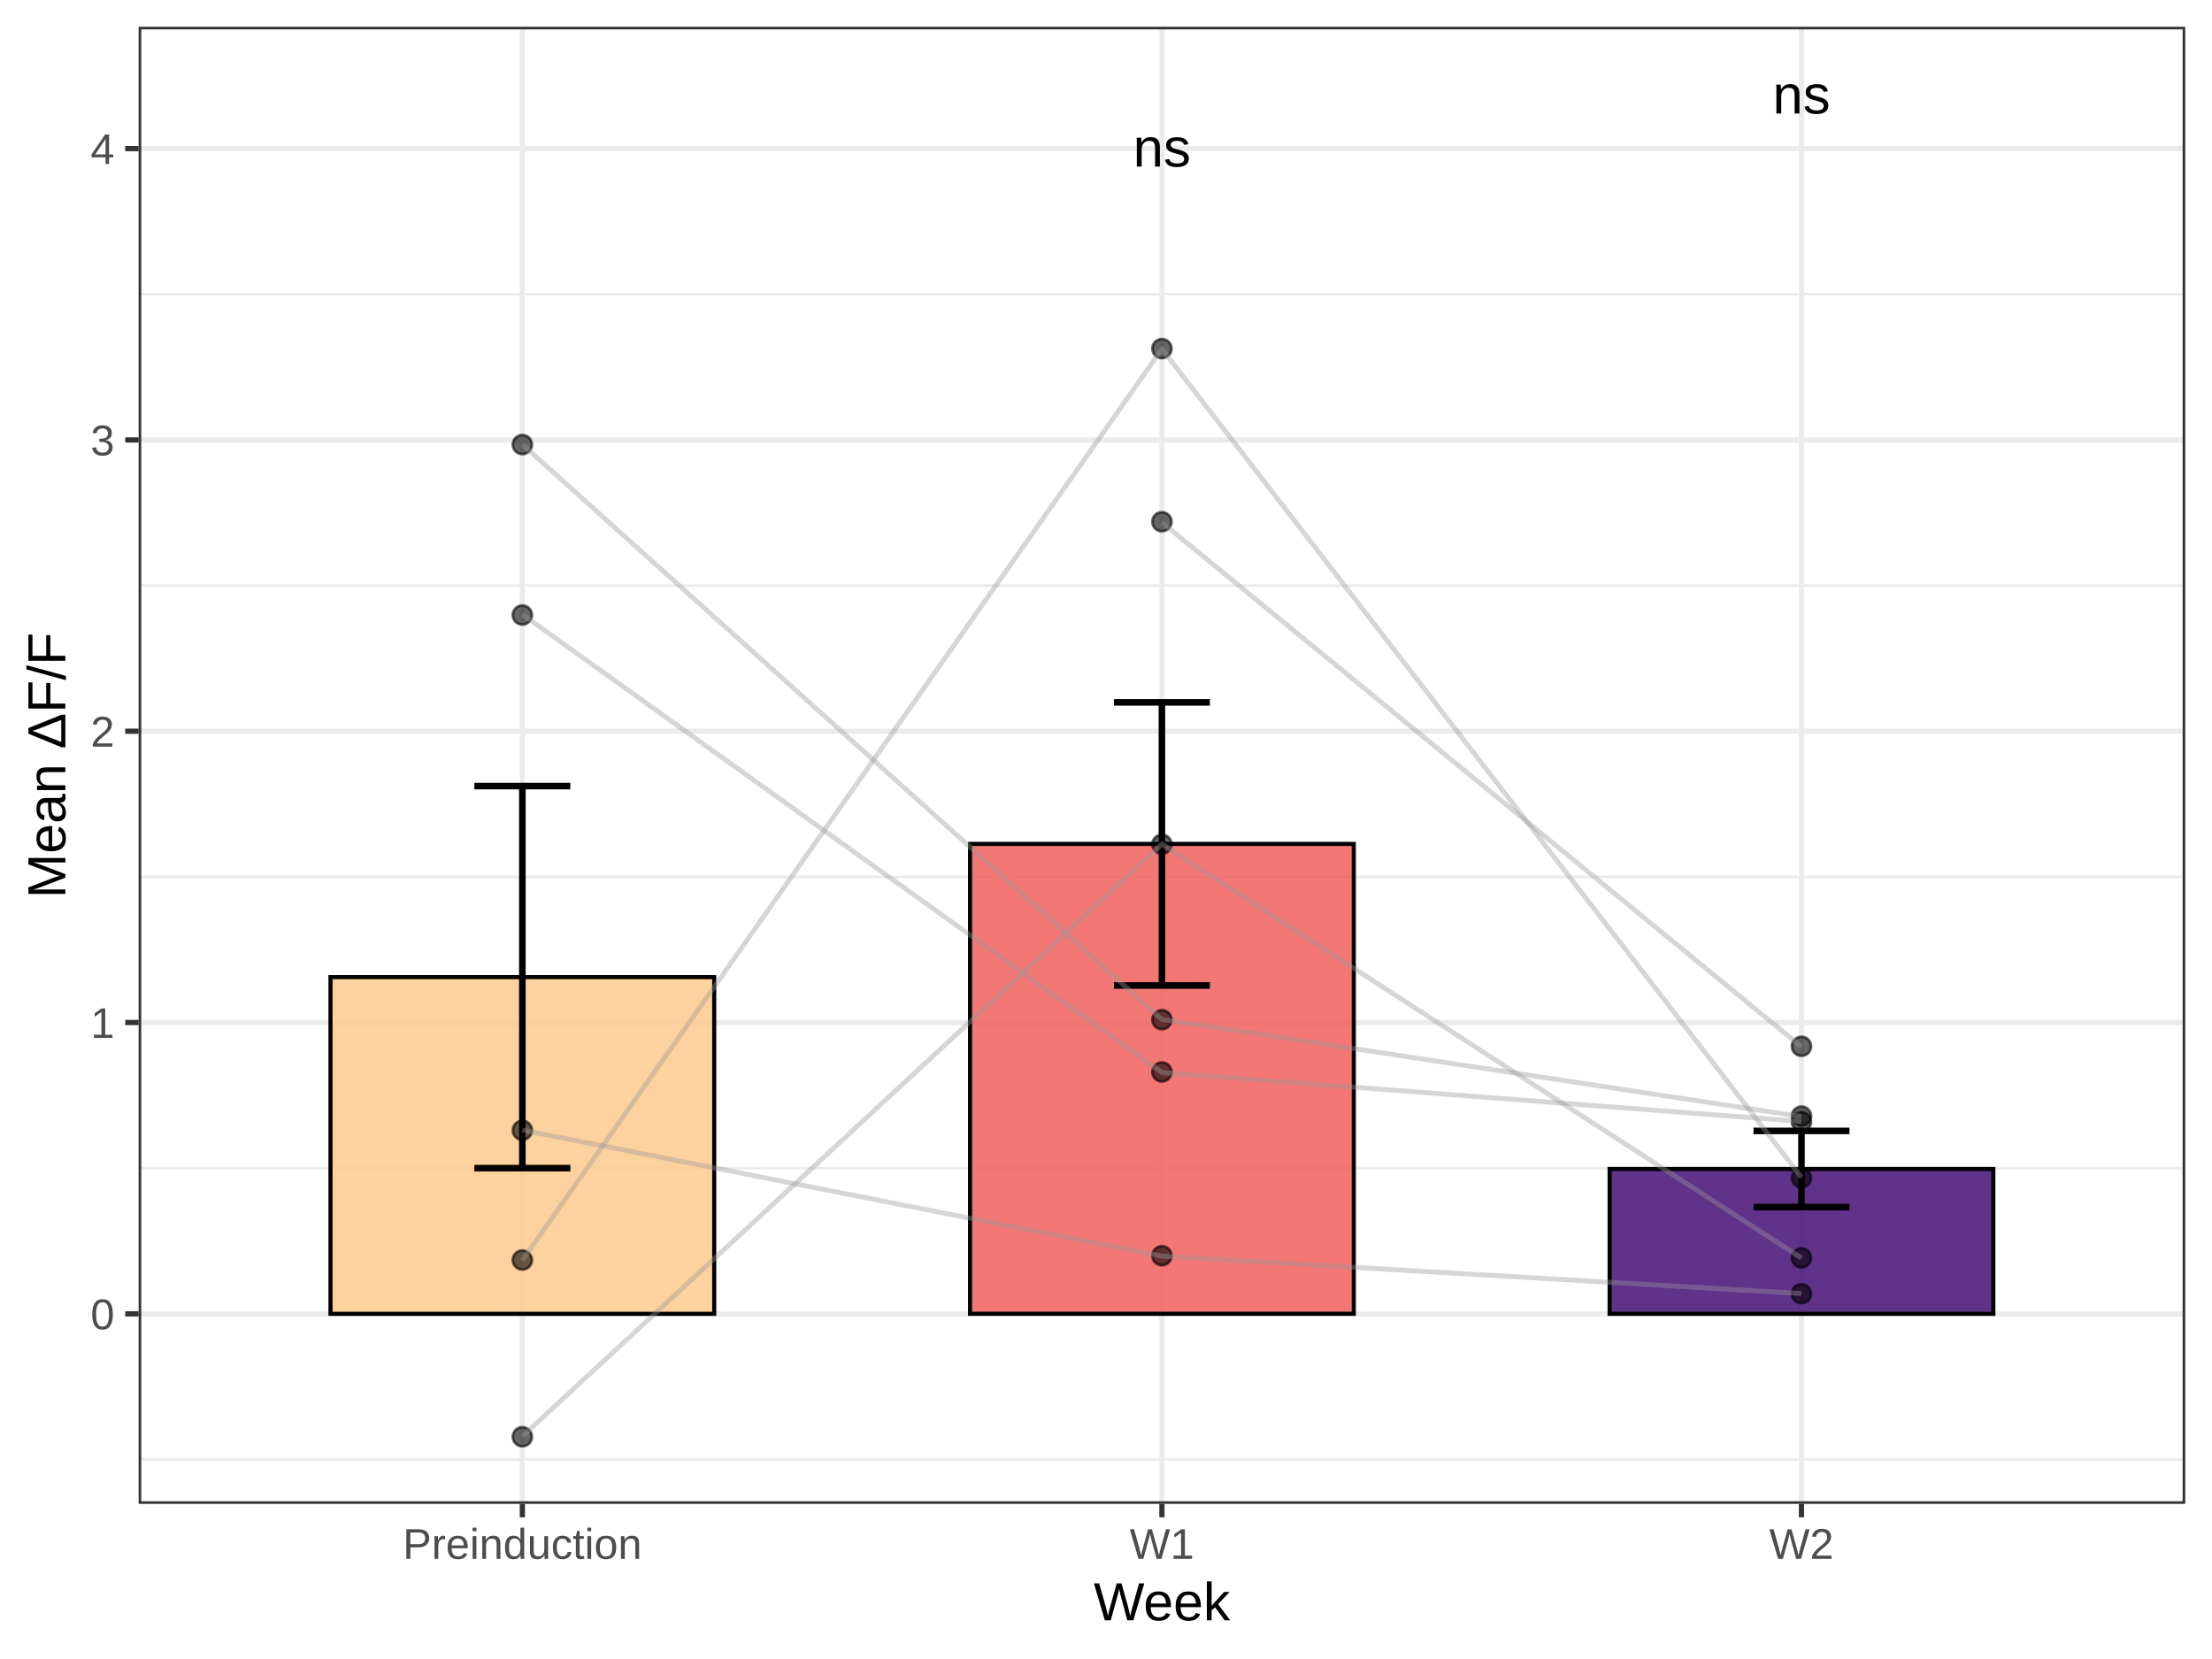
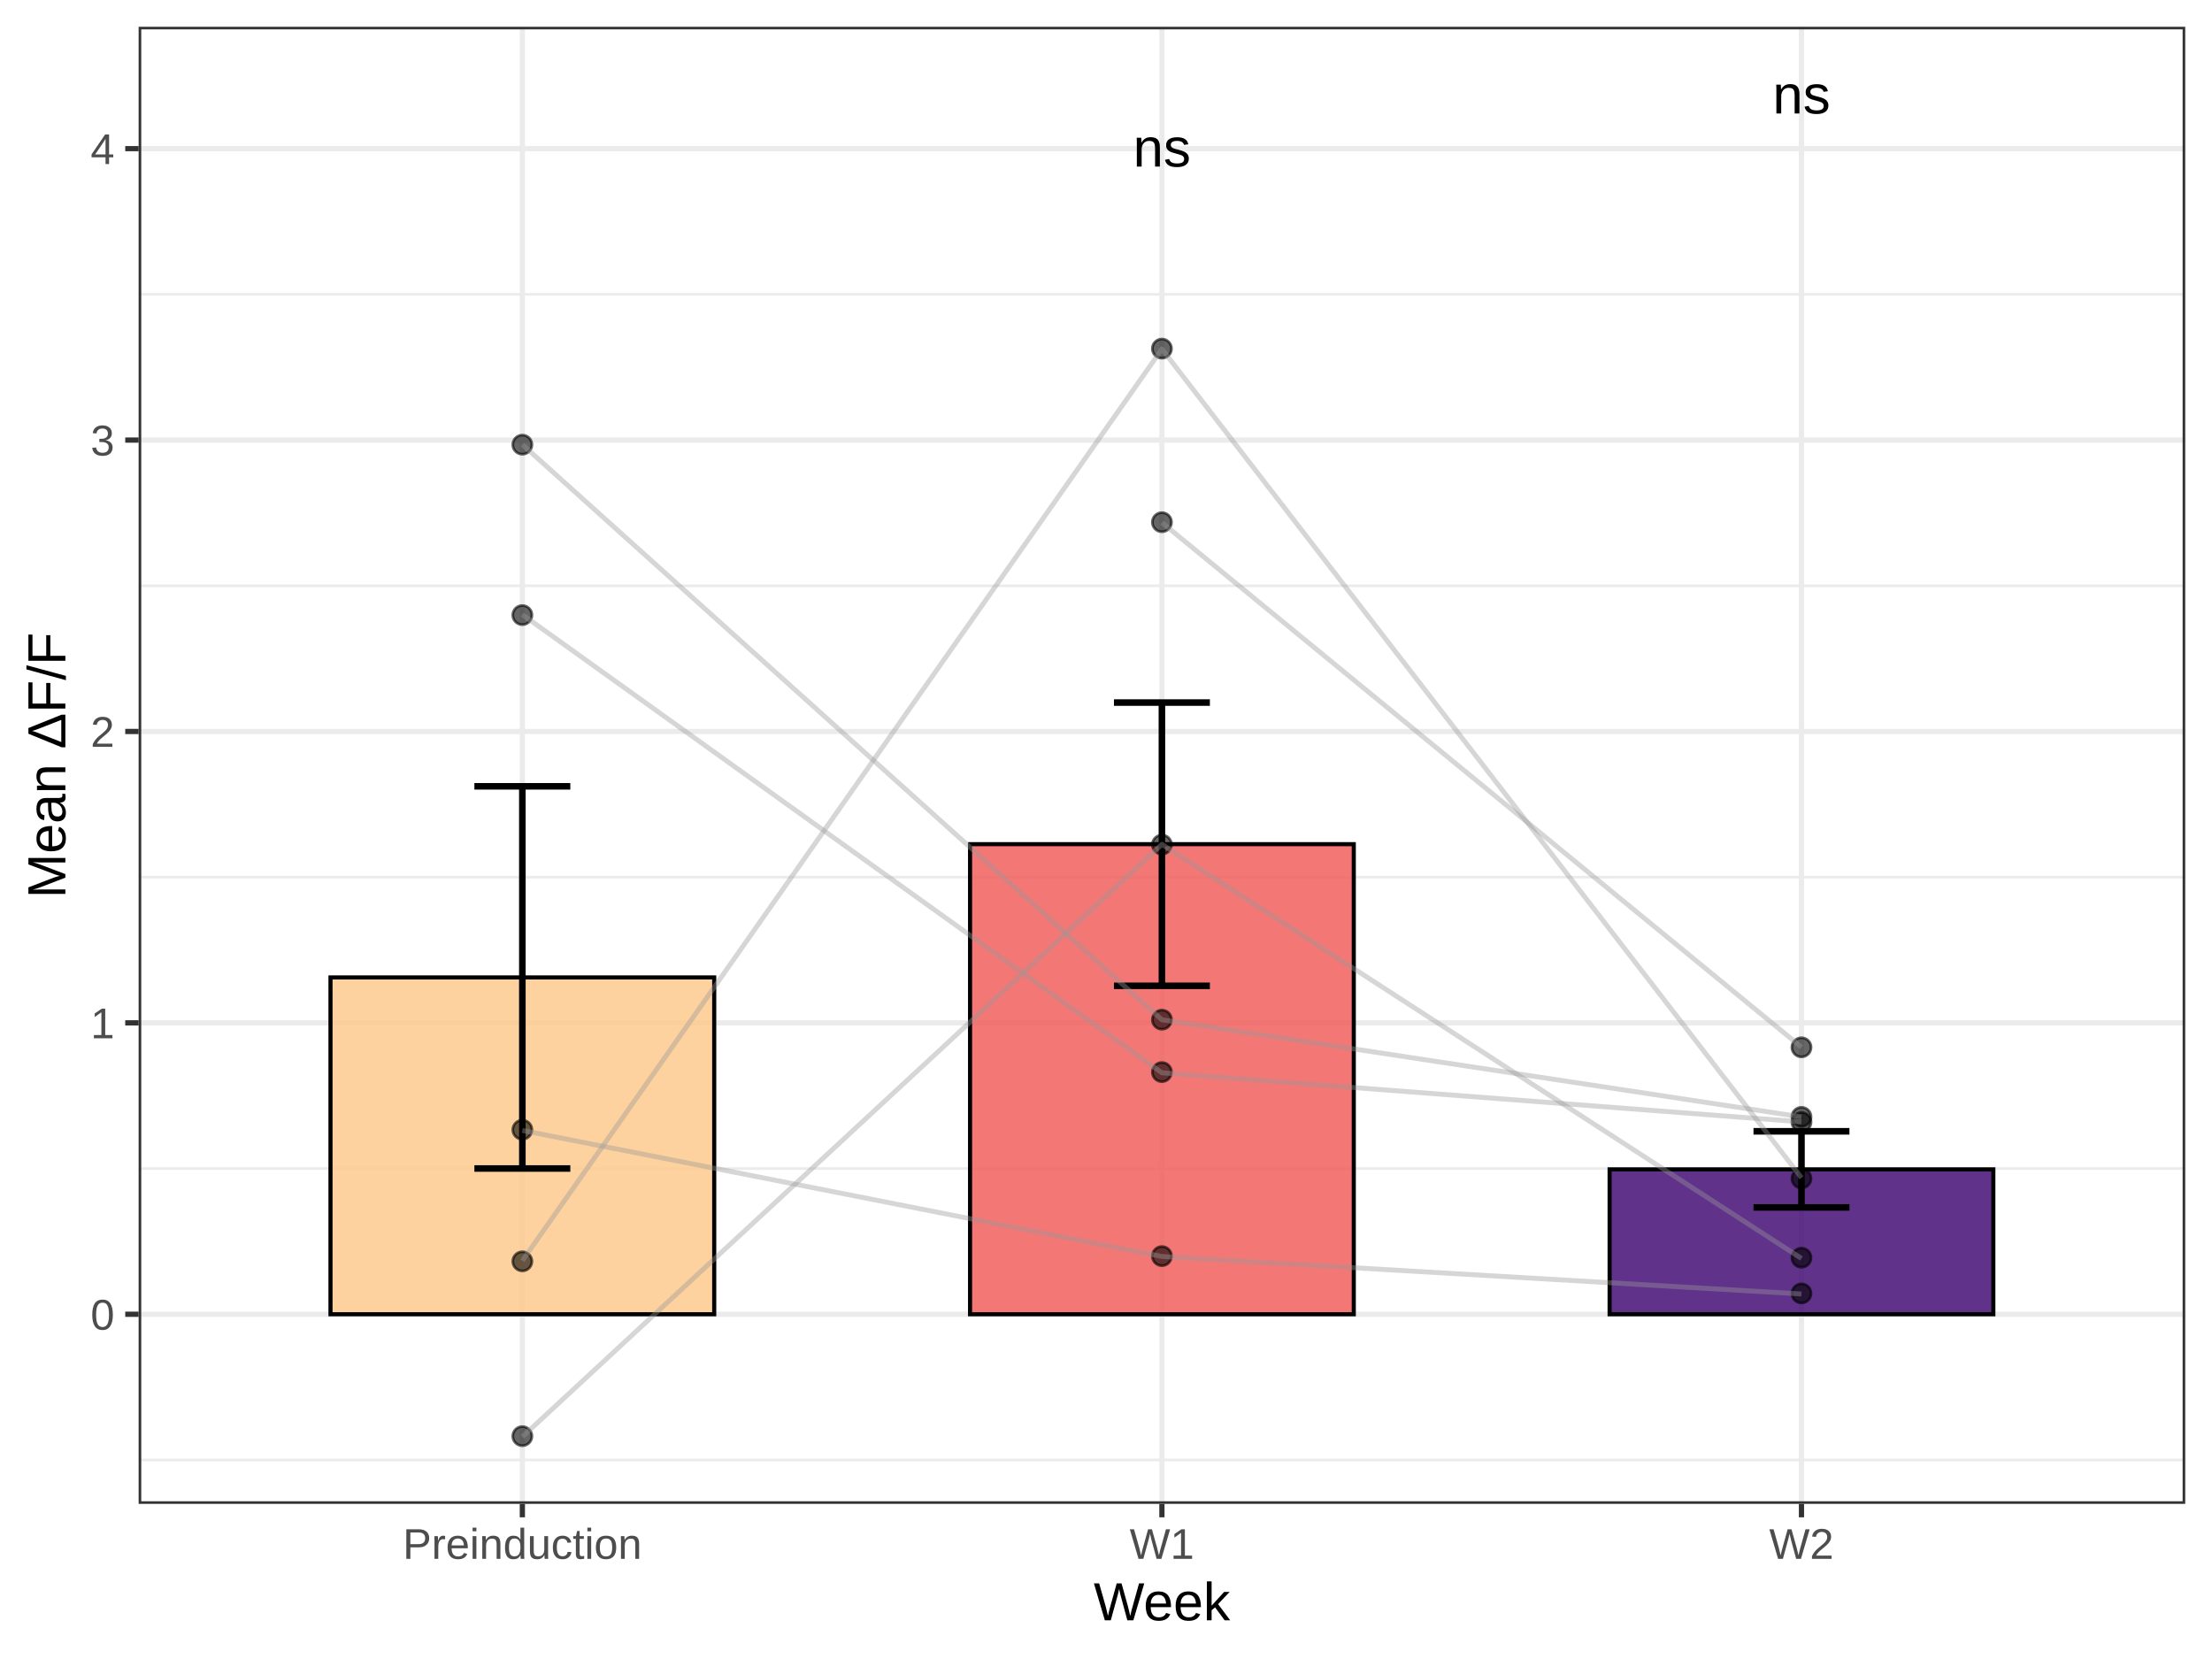
<svg xmlns="http://www.w3.org/2000/svg" class="svglite" width="576.00pt" height="432.00pt" viewBox="0 0 576.00 432.00">
  <defs>
    <style type="text/css">
    .svglite line, .svglite polyline, .svglite polygon, .svglite path, .svglite rect, .svglite circle {
      fill: none;
      stroke: #000000;
      stroke-linecap: round;
      stroke-linejoin: round;
      stroke-miterlimit: 10.00;
    }
    .svglite text {
      white-space: pre;
    }
  </style>
  </defs>
  <rect width="100%" height="100%" style="stroke: none; fill: #FFFFFF;" />
  <defs>
    <clipPath id="cpMC4wMHw1NzYuMDB8MC4wMHw0MzIuMDA=">
      <rect x="0.00" y="0.00" width="576.00" height="432.00" />
    </clipPath>
  </defs>
  <g clip-path="url(#cpMC4wMHw1NzYuMDB8MC4wMHw0MzIuMDA=)">
    <rect x="0.00" y="0.00" width="576.00" height="432.00" style="stroke-width: 1.36; stroke: #FFFFFF; fill: #FFFFFF;" />
  </g>
  <defs>
    <clipPath id="cpMzYuMTB8NTY5LjAzfDYuOTd8MzkxLjYy">
      <rect x="36.10" y="6.97" width="532.93" height="384.64" />
    </clipPath>
  </defs>
  <g clip-path="url(#cpMzYuMTB8NTY5LjAzfDYuOTd8MzkxLjYy)">
    <rect x="36.10" y="6.97" width="532.93" height="384.64" style="stroke-width: 1.36; stroke: none; fill: #FFFFFF;" />
-     <polyline points="36.10,380.05 569.03,380.05 " style="stroke-width: 0.68; stroke: #EBEBEB; stroke-linecap: butt;" />
-     <polyline points="36.10,304.19 569.03,304.19 " style="stroke-width: 0.68; stroke: #EBEBEB; stroke-linecap: butt;" />
-     <polyline points="36.10,228.34 569.03,228.34 " style="stroke-width: 0.68; stroke: #EBEBEB; stroke-linecap: butt;" />
-     <polyline points="36.10,152.48 569.03,152.48 " style="stroke-width: 0.68; stroke: #EBEBEB; stroke-linecap: butt;" />
-     <polyline points="36.10,76.63 569.03,76.63 " style="stroke-width: 0.68; stroke: #EBEBEB; stroke-linecap: butt;" />
-     <polyline points="36.10,342.12 569.03,342.12 " style="stroke-width: 1.36; stroke: #EBEBEB; stroke-linecap: butt;" />
-     <polyline points="36.10,266.26 569.03,266.26 " style="stroke-width: 1.36; stroke: #EBEBEB; stroke-linecap: butt;" />
-     <polyline points="36.10,190.41 569.03,190.41 " style="stroke-width: 1.36; stroke: #EBEBEB; stroke-linecap: butt;" />
-     <polyline points="36.10,114.56 569.03,114.56 " style="stroke-width: 1.36; stroke: #EBEBEB; stroke-linecap: butt;" />
-     <polyline points="36.10,38.70 569.03,38.70 " style="stroke-width: 1.36; stroke: #EBEBEB; stroke-linecap: butt;" />
+     <polyline points="36.10,380.17 569.03,380.17 " style="stroke-width: 0.68; stroke: #EBEBEB; stroke-linecap: butt;" />
+     <polyline points="36.10,304.29 569.03,304.29 " style="stroke-width: 0.68; stroke: #EBEBEB; stroke-linecap: butt;" />
+     <polyline points="36.10,228.41 569.03,228.41 " style="stroke-width: 0.68; stroke: #EBEBEB; stroke-linecap: butt;" />
+     <polyline points="36.10,152.53 569.03,152.53 " style="stroke-width: 0.68; stroke: #EBEBEB; stroke-linecap: butt;" />
+     <polyline points="36.10,76.65 569.03,76.65 " style="stroke-width: 0.68; stroke: #EBEBEB; stroke-linecap: butt;" />
+     <polyline points="36.10,342.23 569.03,342.23 " style="stroke-width: 1.36; stroke: #EBEBEB; stroke-linecap: butt;" />
+     <polyline points="36.10,266.35 569.03,266.35 " style="stroke-width: 1.36; stroke: #EBEBEB; stroke-linecap: butt;" />
+     <polyline points="36.10,190.47 569.03,190.47 " style="stroke-width: 1.36; stroke: #EBEBEB; stroke-linecap: butt;" />
+     <polyline points="36.10,114.59 569.03,114.59 " style="stroke-width: 1.36; stroke: #EBEBEB; stroke-linecap: butt;" />
+     <polyline points="36.10,38.71 569.03,38.71 " style="stroke-width: 1.36; stroke: #EBEBEB; stroke-linecap: butt;" />
    <polyline points="136.02,391.62 136.02,6.97 " style="stroke-width: 1.36; stroke: #EBEBEB; stroke-linecap: butt;" />
    <polyline points="302.56,391.62 302.56,6.97 " style="stroke-width: 1.36; stroke: #EBEBEB; stroke-linecap: butt;" />
    <polyline points="469.10,391.62 469.10,6.97 " style="stroke-width: 1.36; stroke: #EBEBEB; stroke-linecap: butt;" />
-     <rect x="86.06" y="254.44" width="99.92" height="87.68" style="stroke-width: 1.07; stroke-linecap: butt; stroke-linejoin: miter; fill: #FECA8D; fill-opacity: 0.85;" />
-     <rect x="252.60" y="219.75" width="99.92" height="122.36" style="stroke-width: 1.07; stroke-linecap: butt; stroke-linejoin: miter; fill: #F1605D; fill-opacity: 0.85;" />
-     <rect x="419.14" y="304.40" width="99.92" height="37.72" style="stroke-width: 1.07; stroke-linecap: butt; stroke-linejoin: miter; fill: #440F76; fill-opacity: 0.85;" />
-     <polyline points="123.53,204.70 148.51,204.70 " style="stroke-width: 1.71; stroke-linecap: butt;" />
-     <polyline points="136.02,204.70 136.02,304.18 " style="stroke-width: 1.71; stroke-linecap: butt;" />
-     <polyline points="123.53,304.18 148.51,304.18 " style="stroke-width: 1.71; stroke-linecap: butt;" />
-     <polyline points="290.07,182.89 315.05,182.89 " style="stroke-width: 1.71; stroke-linecap: butt;" />
-     <polyline points="302.56,182.89 302.56,256.62 " style="stroke-width: 1.71; stroke-linecap: butt;" />
-     <polyline points="290.07,256.62 315.05,256.62 " style="stroke-width: 1.71; stroke-linecap: butt;" />
-     <polyline points="456.61,294.49 481.59,294.49 " style="stroke-width: 1.71; stroke-linecap: butt;" />
-     <polyline points="469.10,294.49 469.10,314.31 " style="stroke-width: 1.71; stroke-linecap: butt;" />
-     <polyline points="456.61,314.31 481.59,314.31 " style="stroke-width: 1.71; stroke-linecap: butt;" />
-     <circle cx="136.02" cy="374.13" r="2.49" style="stroke-width: 0.71; stroke: #000000; stroke-opacity: 0.60; fill: #000000; fill-opacity: 0.60;" />
-     <circle cx="136.02" cy="328.11" r="2.49" style="stroke-width: 0.71; stroke: #000000; stroke-opacity: 0.60; fill: #000000; fill-opacity: 0.60;" />
-     <circle cx="136.02" cy="160.15" r="2.49" style="stroke-width: 0.71; stroke: #000000; stroke-opacity: 0.60; fill: #000000; fill-opacity: 0.60;" />
-     <circle cx="136.02" cy="115.77" r="2.49" style="stroke-width: 0.71; stroke: #000000; stroke-opacity: 0.60; fill: #000000; fill-opacity: 0.60;" />
-     <circle cx="136.02" cy="294.33" r="2.49" style="stroke-width: 0.71; stroke: #000000; stroke-opacity: 0.60; fill: #000000; fill-opacity: 0.60;" />
-     <circle cx="302.56" cy="219.85" r="2.49" style="stroke-width: 0.71; stroke: #000000; stroke-opacity: 0.60; fill: #000000; fill-opacity: 0.60;" />
+     <rect x="86.06" y="254.52" width="99.92" height="87.71" style="stroke-width: 1.07; stroke-linecap: butt; stroke-linejoin: miter; fill: #FECA8D; fill-opacity: 0.85;" />
+     <rect x="252.60" y="219.82" width="99.92" height="122.41" style="stroke-width: 1.07; stroke-linecap: butt; stroke-linejoin: miter; fill: #F1605D; fill-opacity: 0.85;" />
+     <rect x="419.14" y="304.50" width="99.92" height="37.73" style="stroke-width: 1.07; stroke-linecap: butt; stroke-linejoin: miter; fill: #440F76; fill-opacity: 0.85;" />
+     <polyline points="123.53,204.76 148.51,204.76 " style="stroke-width: 1.71; stroke-linecap: butt;" />
+     <polyline points="136.02,204.76 136.02,304.27 " style="stroke-width: 1.71; stroke-linecap: butt;" />
+     <polyline points="123.53,304.27 148.51,304.27 " style="stroke-width: 1.71; stroke-linecap: butt;" />
+     <polyline points="290.07,182.95 315.05,182.95 " style="stroke-width: 1.71; stroke-linecap: butt;" />
+     <polyline points="302.56,182.95 302.56,256.70 " style="stroke-width: 1.71; stroke-linecap: butt;" />
+     <polyline points="290.07,256.70 315.05,256.70 " style="stroke-width: 1.71; stroke-linecap: butt;" />
+     <polyline points="456.61,294.59 481.59,294.59 " style="stroke-width: 1.71; stroke-linecap: butt;" />
+     <polyline points="469.10,294.59 469.10,314.41 " style="stroke-width: 1.71; stroke-linecap: butt;" />
+     <polyline points="456.61,314.41 481.59,314.41 " style="stroke-width: 1.71; stroke-linecap: butt;" />
+     <circle cx="136.02" cy="373.97" r="2.49" style="stroke-width: 0.71; stroke: #000000; stroke-opacity: 0.60; fill: #000000; fill-opacity: 0.60;" />
+     <circle cx="136.02" cy="328.45" r="2.49" style="stroke-width: 0.71; stroke: #000000; stroke-opacity: 0.60; fill: #000000; fill-opacity: 0.60;" />
+     <circle cx="136.02" cy="160.17" r="2.49" style="stroke-width: 0.71; stroke: #000000; stroke-opacity: 0.60; fill: #000000; fill-opacity: 0.60;" />
+     <circle cx="136.02" cy="115.79" r="2.49" style="stroke-width: 0.71; stroke: #000000; stroke-opacity: 0.60; fill: #000000; fill-opacity: 0.60;" />
+     <circle cx="136.02" cy="294.18" r="2.49" style="stroke-width: 0.71; stroke: #000000; stroke-opacity: 0.60; fill: #000000; fill-opacity: 0.60;" />
+     <circle cx="302.56" cy="219.94" r="2.49" style="stroke-width: 0.71; stroke: #000000; stroke-opacity: 0.60; fill: #000000; fill-opacity: 0.60;" />
    <circle cx="302.56" cy="90.78" r="2.49" style="stroke-width: 0.71; stroke: #000000; stroke-opacity: 0.60; fill: #000000; fill-opacity: 0.60;" />
-     <circle cx="302.56" cy="135.86" r="2.49" style="stroke-width: 0.71; stroke: #000000; stroke-opacity: 0.60; fill: #000000; fill-opacity: 0.60;" />
-     <circle cx="302.56" cy="279.14" r="2.49" style="stroke-width: 0.71; stroke: #000000; stroke-opacity: 0.60; fill: #000000; fill-opacity: 0.60;" />
-     <circle cx="302.56" cy="265.53" r="2.49" style="stroke-width: 0.71; stroke: #000000; stroke-opacity: 0.60; fill: #000000; fill-opacity: 0.60;" />
-     <circle cx="302.56" cy="326.99" r="2.49" style="stroke-width: 0.71; stroke: #000000; stroke-opacity: 0.60; fill: #000000; fill-opacity: 0.60;" />
-     <circle cx="469.10" cy="327.56" r="2.49" style="stroke-width: 0.71; stroke: #000000; stroke-opacity: 0.60; fill: #000000; fill-opacity: 0.60;" />
-     <circle cx="469.10" cy="306.73" r="2.49" style="stroke-width: 0.71; stroke: #000000; stroke-opacity: 0.60; fill: #000000; fill-opacity: 0.60;" />
-     <circle cx="469.10" cy="272.45" r="2.49" style="stroke-width: 0.71; stroke: #000000; stroke-opacity: 0.60; fill: #000000; fill-opacity: 0.60;" />
-     <circle cx="469.10" cy="292.09" r="2.49" style="stroke-width: 0.71; stroke: #000000; stroke-opacity: 0.60; fill: #000000; fill-opacity: 0.60;" />
-     <circle cx="469.10" cy="290.63" r="2.49" style="stroke-width: 0.71; stroke: #000000; stroke-opacity: 0.60; fill: #000000; fill-opacity: 0.60;" />
-     <circle cx="469.10" cy="336.88" r="2.49" style="stroke-width: 0.71; stroke: #000000; stroke-opacity: 0.60; fill: #000000; fill-opacity: 0.60;" />
-     <polyline points="136.02,328.18 302.56,90.87 469.10,306.58 " style="stroke-width: 1.28; stroke: #999999; stroke-opacity: 0.40; stroke-linecap: butt;" />
-     <polyline points="136.02,374.01 302.56,219.80 469.10,327.59 " style="stroke-width: 1.28; stroke: #999999; stroke-opacity: 0.40; stroke-linecap: butt;" />
-     <polyline points="136.02,115.74 302.56,265.46 469.10,290.76 " style="stroke-width: 1.28; stroke: #999999; stroke-opacity: 0.40; stroke-linecap: butt;" />
-     <polyline points="136.02,294.27 302.56,327.08 469.10,336.84 " style="stroke-width: 1.28; stroke: #999999; stroke-opacity: 0.40; stroke-linecap: butt;" />
-     <polyline points="302.56,136.04 469.10,272.59 " style="stroke-width: 1.28; stroke: #999999; stroke-opacity: 0.40; stroke-linecap: butt;" />
-     <polyline points="136.02,159.99 302.56,279.27 469.10,292.04 " style="stroke-width: 1.28; stroke: #999999; stroke-opacity: 0.40; stroke-linecap: butt;" />
-     <text x="302.56" y="43.37" text-anchor="middle" style="font-size: 14.23px; font-family: &quot;Arial&quot;;" textLength="15.01px" lengthAdjust="spacingAndGlyphs">ns</text>
+     <circle cx="302.56" cy="135.98" r="2.49" style="stroke-width: 0.71; stroke: #000000; stroke-opacity: 0.60; fill: #000000; fill-opacity: 0.60;" />
+     <circle cx="302.56" cy="279.17" r="2.49" style="stroke-width: 0.71; stroke: #000000; stroke-opacity: 0.60; fill: #000000; fill-opacity: 0.60;" />
+     <circle cx="302.56" cy="265.52" r="2.49" style="stroke-width: 0.71; stroke: #000000; stroke-opacity: 0.60; fill: #000000; fill-opacity: 0.60;" />
+     <circle cx="302.56" cy="327.09" r="2.49" style="stroke-width: 0.71; stroke: #000000; stroke-opacity: 0.60; fill: #000000; fill-opacity: 0.60;" />
+     <circle cx="469.10" cy="327.50" r="2.49" style="stroke-width: 0.71; stroke: #000000; stroke-opacity: 0.60; fill: #000000; fill-opacity: 0.60;" />
+     <circle cx="469.10" cy="306.88" r="2.49" style="stroke-width: 0.71; stroke: #000000; stroke-opacity: 0.60; fill: #000000; fill-opacity: 0.60;" />
+     <circle cx="469.10" cy="272.72" r="2.49" style="stroke-width: 0.71; stroke: #000000; stroke-opacity: 0.60; fill: #000000; fill-opacity: 0.60;" />
+     <circle cx="469.10" cy="292.18" r="2.49" style="stroke-width: 0.71; stroke: #000000; stroke-opacity: 0.60; fill: #000000; fill-opacity: 0.60;" />
+     <circle cx="469.10" cy="290.84" r="2.49" style="stroke-width: 0.71; stroke: #000000; stroke-opacity: 0.60; fill: #000000; fill-opacity: 0.60;" />
+     <circle cx="469.10" cy="336.80" r="2.49" style="stroke-width: 0.71; stroke: #000000; stroke-opacity: 0.60; fill: #000000; fill-opacity: 0.60;" />
+     <polyline points="136.02,328.28 302.56,90.89 469.10,306.68 " style="stroke-width: 1.28; stroke: #999999; stroke-opacity: 0.40; stroke-linecap: butt;" />
+     <polyline points="136.02,374.13 302.56,219.87 469.10,327.70 " style="stroke-width: 1.28; stroke: #999999; stroke-opacity: 0.40; stroke-linecap: butt;" />
+     <polyline points="136.02,115.77 302.56,265.55 469.10,290.85 " style="stroke-width: 1.28; stroke: #999999; stroke-opacity: 0.40; stroke-linecap: butt;" />
+     <polyline points="136.02,294.36 302.56,327.19 469.10,336.95 " style="stroke-width: 1.28; stroke: #999999; stroke-opacity: 0.40; stroke-linecap: butt;" />
+     <polyline points="302.56,136.08 469.10,272.68 " style="stroke-width: 1.28; stroke: #999999; stroke-opacity: 0.40; stroke-linecap: butt;" />
+     <polyline points="136.02,160.04 302.56,279.36 469.10,292.14 " style="stroke-width: 1.28; stroke: #999999; stroke-opacity: 0.40; stroke-linecap: butt;" />
+     <text x="302.56" y="43.38" text-anchor="middle" style="font-size: 14.23px; font-family: &quot;Arial&quot;;" textLength="15.01px" lengthAdjust="spacingAndGlyphs">ns</text>
    <text x="469.10" y="29.56" text-anchor="middle" style="font-size: 14.23px; font-family: &quot;Arial&quot;;" textLength="15.01px" lengthAdjust="spacingAndGlyphs">ns</text>
    <rect x="36.10" y="6.97" width="532.93" height="384.64" style="stroke-width: 1.36; stroke: #333333;" />
  </g>
  <g clip-path="url(#cpMC4wMHw1NzYuMDB8MC4wMHw0MzIuMDA=)">
-     <text x="29.82" y="346.13" text-anchor="end" style="font-size: 11.20px;fill: #4D4D4D; font-family: &quot;Arial&quot;;" textLength="6.22px" lengthAdjust="spacingAndGlyphs">0</text>
-     <text x="29.82" y="270.28" text-anchor="end" style="font-size: 11.20px;fill: #4D4D4D; font-family: &quot;Arial&quot;;" textLength="6.22px" lengthAdjust="spacingAndGlyphs">1</text>
-     <text x="29.82" y="194.42" text-anchor="end" style="font-size: 11.20px;fill: #4D4D4D; font-family: &quot;Arial&quot;;" textLength="6.22px" lengthAdjust="spacingAndGlyphs">2</text>
-     <text x="29.82" y="118.57" text-anchor="end" style="font-size: 11.20px;fill: #4D4D4D; font-family: &quot;Arial&quot;;" textLength="6.22px" lengthAdjust="spacingAndGlyphs">3</text>
+     <text x="29.82" y="346.24" text-anchor="end" style="font-size: 11.20px;fill: #4D4D4D; font-family: &quot;Arial&quot;;" textLength="6.22px" lengthAdjust="spacingAndGlyphs">0</text>
+     <text x="29.82" y="270.36" text-anchor="end" style="font-size: 11.20px;fill: #4D4D4D; font-family: &quot;Arial&quot;;" textLength="6.22px" lengthAdjust="spacingAndGlyphs">1</text>
+     <text x="29.82" y="194.48" text-anchor="end" style="font-size: 11.20px;fill: #4D4D4D; font-family: &quot;Arial&quot;;" textLength="6.22px" lengthAdjust="spacingAndGlyphs">2</text>
+     <text x="29.82" y="118.60" text-anchor="end" style="font-size: 11.20px;fill: #4D4D4D; font-family: &quot;Arial&quot;;" textLength="6.22px" lengthAdjust="spacingAndGlyphs">3</text>
    <text x="29.82" y="42.72" text-anchor="end" style="font-size: 11.20px;fill: #4D4D4D; font-family: &quot;Arial&quot;;" textLength="6.22px" lengthAdjust="spacingAndGlyphs">4</text>
-     <polyline points="32.61,342.12 36.10,342.12 " style="stroke-width: 1.36; stroke: #333333; stroke-linecap: butt;" />
-     <polyline points="32.61,266.26 36.10,266.26 " style="stroke-width: 1.36; stroke: #333333; stroke-linecap: butt;" />
-     <polyline points="32.61,190.41 36.10,190.41 " style="stroke-width: 1.36; stroke: #333333; stroke-linecap: butt;" />
-     <polyline points="32.61,114.56 36.10,114.56 " style="stroke-width: 1.36; stroke: #333333; stroke-linecap: butt;" />
-     <polyline points="32.61,38.70 36.10,38.70 " style="stroke-width: 1.36; stroke: #333333; stroke-linecap: butt;" />
+     <polyline points="32.61,342.23 36.10,342.23 " style="stroke-width: 1.36; stroke: #333333; stroke-linecap: butt;" />
+     <polyline points="32.61,266.35 36.10,266.35 " style="stroke-width: 1.36; stroke: #333333; stroke-linecap: butt;" />
+     <polyline points="32.61,190.47 36.10,190.47 " style="stroke-width: 1.36; stroke: #333333; stroke-linecap: butt;" />
+     <polyline points="32.61,114.59 36.10,114.59 " style="stroke-width: 1.36; stroke: #333333; stroke-linecap: butt;" />
+     <polyline points="32.61,38.71 36.10,38.71 " style="stroke-width: 1.36; stroke: #333333; stroke-linecap: butt;" />
    <polyline points="136.02,395.10 136.02,391.62 " style="stroke-width: 1.36; stroke: #333333; stroke-linecap: butt;" />
    <polyline points="302.56,395.10 302.56,391.62 " style="stroke-width: 1.36; stroke: #333333; stroke-linecap: butt;" />
    <polyline points="469.10,395.10 469.10,391.62 " style="stroke-width: 1.36; stroke: #333333; stroke-linecap: butt;" />
    <text x="136.02" y="405.92" text-anchor="middle" style="font-size: 11.20px;fill: #4D4D4D; font-family: &quot;Arial&quot;;" textLength="62.18px" lengthAdjust="spacingAndGlyphs">Preinduction</text>
    <text x="302.56" y="405.92" text-anchor="middle" style="font-size: 11.20px;fill: #4D4D4D; font-family: &quot;Arial&quot;;" textLength="16.78px" lengthAdjust="spacingAndGlyphs">W1</text>
    <text x="469.10" y="405.92" text-anchor="middle" style="font-size: 11.20px;fill: #4D4D4D; font-family: &quot;Arial&quot;;" textLength="16.78px" lengthAdjust="spacingAndGlyphs">W2</text>
    <text x="302.56" y="421.93" text-anchor="middle" style="font-size: 14.00px; font-family: &quot;Arial&quot;;" textLength="35.78px" lengthAdjust="spacingAndGlyphs">Week</text>
    <text transform="translate(17.02,199.30) rotate(-90)" text-anchor="middle" style="font-size: 14.00px; font-family: &quot;Arial&quot;;" textLength="70.01px" lengthAdjust="spacingAndGlyphs">Mean ΔF/F</text>
  </g>
</svg>
